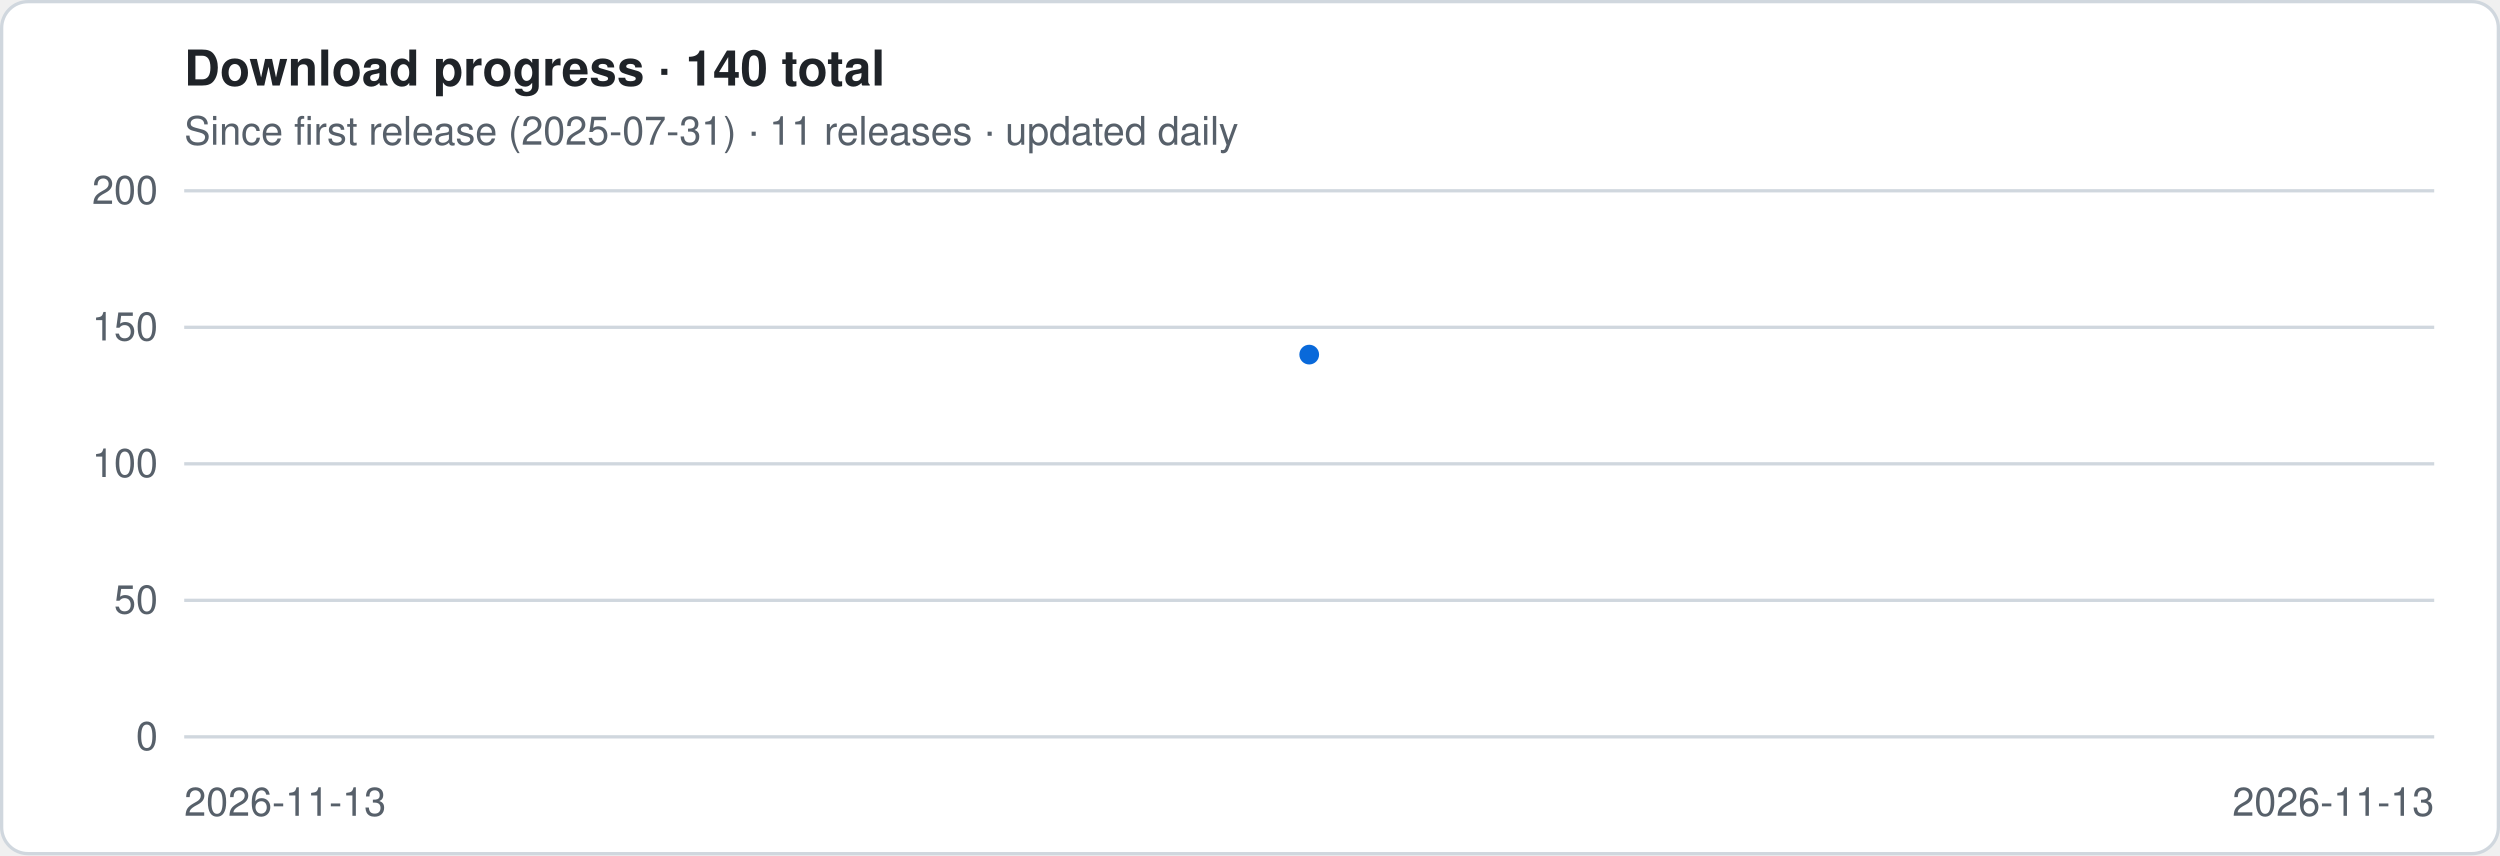
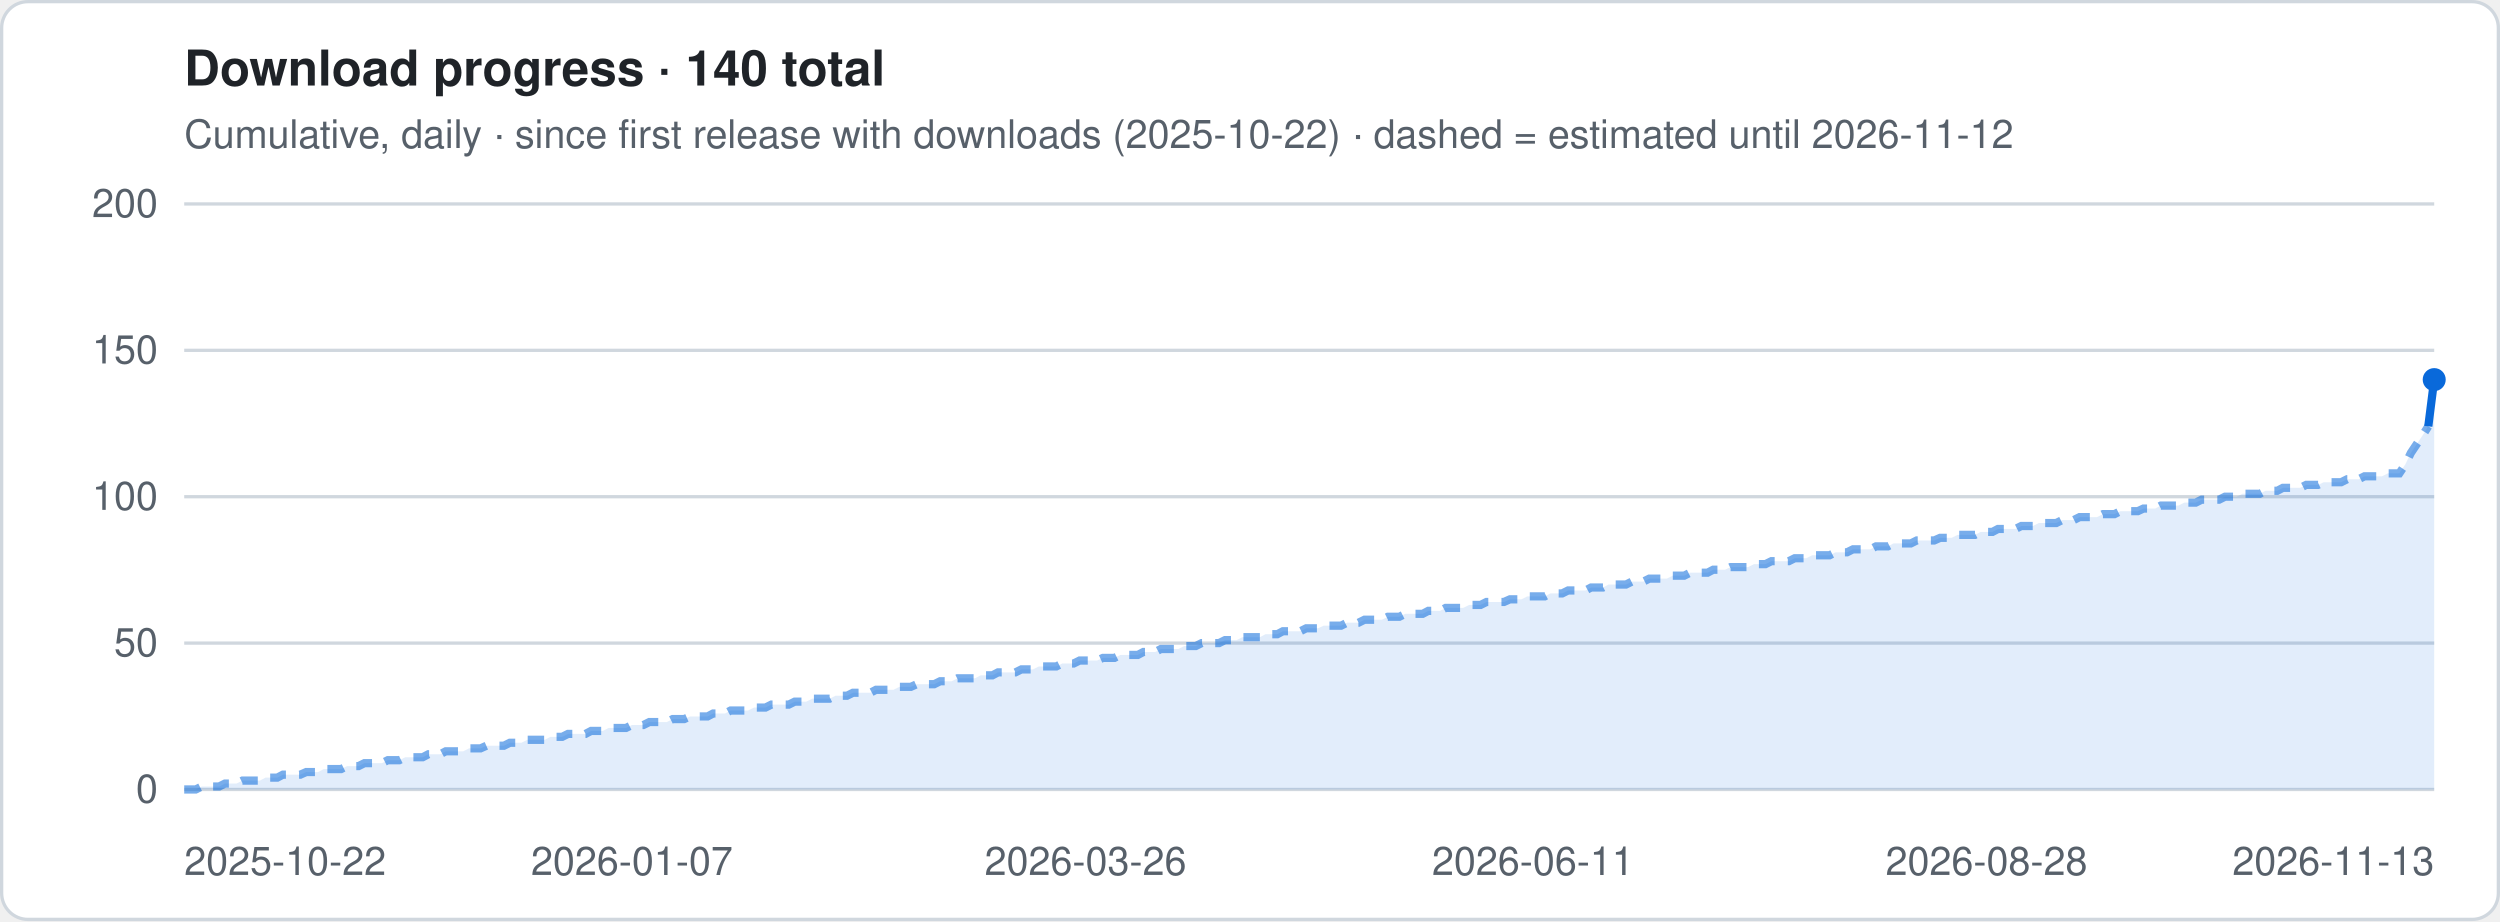
- <svg xmlns="http://www.w3.org/2000/svg" viewBox="0 0 760 260" width="760" height="260" role="img" aria-label="Download progress">
+ <svg xmlns="http://www.w3.org/2000/svg" viewBox="0 0 760 280" width="760" height="280" role="img" aria-label="Download progress · 140 total">
  <style>
- .t{font:12px -apple-system,Segoe UI,Helvetica,Arial,sans-serif;fill:#57606a}
- .h{font:600 15px -apple-system,Segoe UI,Helvetica,Arial,sans-serif;fill:#1f2328}
- .g{stroke:#d0d7de;stroke-width:1} .ln{stroke:#0969da;stroke-width:2.5;stroke-linejoin:round}
- .l{fill:#0969da} .a{fill:#0969da;opacity:.12} .bg{fill:#fff;stroke:#d0d7de}
- @media (prefers-color-scheme:dark){.t{fill:#9198a1}.h{fill:#f0f6fc}.g{stroke:#3d444d}.ln{stroke:#4493f8}.l{fill:#4493f8}.a{fill:#4493f8}.bg{fill:#0d1117;stroke:#3d444d}}
+ .t{font:12px -apple-system,Segoe UI,Helvetica,Arial,sans-serif;fill:#57606a}.h{font:600 15px -apple-system,Segoe UI,Helvetica,Arial,sans-serif;fill:#1f2328}
+ .g{stroke:#d0d7de;stroke-width:1}.ln{stroke:#0969da;stroke-width:2.5;stroke-linejoin:round;fill:none}
+ .es{stroke:#0969da;stroke-width:2.5;stroke-dasharray:5 4;opacity:.55;fill:none}
+ .a{fill:#0969da;opacity:.12}.b{fill:#0969da}.bg{fill:#fff;stroke:#d0d7de}
+ @media (prefers-color-scheme:dark){.t{fill:#9198a1}.h{fill:#f0f6fc}.g{stroke:#3d444d}.ln,.es{stroke:#4493f8}.a,.b{fill:#4493f8}.bg{fill:#0d1117;stroke:#3d444d}}
</style>
-   <rect x=".5" y=".5" width="759" height="259" rx="8" class="bg" />
+   <rect x=".5" y=".5" width="759" height="279" rx="8" class="bg" />
  <text x="56" y="26" class="h">Download progress · 140 total</text>
-   <text x="56" y="44" class="t">Since first release (2025-07-31) · 11 releases · updated daily</text>
-   <line x1="56" x2="740" y1="224.0" y2="224.0" class="g" />
-   <text x="48" y="228.0" class="t" text-anchor="end">0</text>
-   <line x1="56" x2="740" y1="182.5" y2="182.5" class="g" />
-   <text x="48" y="186.5" class="t" text-anchor="end">50</text>
-   <line x1="56" x2="740" y1="141.0" y2="141.0" class="g" />
-   <text x="48" y="145.0" class="t" text-anchor="end">100</text>
-   <line x1="56" x2="740" y1="99.5" y2="99.5" class="g" />
-   <text x="48" y="103.5" class="t" text-anchor="end">150</text>
-   <line x1="56" x2="740" y1="58.0" y2="58.0" class="g" />
-   <text x="48" y="62.0" class="t" text-anchor="end">200</text>
-   <circle cx="398.0" cy="107.8" r="3" class="l" />
-   <text x="56" y="248" class="t">2026-11-13</text>
-   <text x="740" y="248" class="t" text-anchor="end">2026-11-13</text>
+   <text x="56" y="45" class="t">Cumulative, daily · since first release with downloads (2025-10-22) · dashed = estimated until 2026-11-12</text>
+   <line x1="56" x2="740" y1="240.0" y2="240.0" class="g" />
+   <text x="48" y="244.0" class="t" text-anchor="end">0</text>
+   <line x1="56" x2="740" y1="195.5" y2="195.5" class="g" />
+   <text x="48" y="199.5" class="t" text-anchor="end">50</text>
+   <line x1="56" x2="740" y1="151.0" y2="151.0" class="g" />
+   <text x="48" y="155.0" class="t" text-anchor="end">100</text>
+   <line x1="56" x2="740" y1="106.5" y2="106.5" class="g" />
+   <text x="48" y="110.5" class="t" text-anchor="end">150</text>
+   <line x1="56" x2="740" y1="62.0" y2="62.0" class="g" />
+   <text x="48" y="66.0" class="t" text-anchor="end">200</text>
+   <polygon points="56.0,240 56.0,240.0 57.8,240.0 59.5,240.0 61.3,239.1 63.1,239.1 64.8,239.1 66.6,239.1 68.4,238.2 70.1,238.2 71.9,238.2 73.7,237.3 75.4,237.3 77.2,237.3 79.0,237.3 80.7,236.4 82.5,236.4 84.3,236.4 86.0,235.5 87.8,235.5 89.6,235.5 91.3,235.5 93.1,234.7 94.9,234.7 96.7,234.7 98.4,233.8 100.2,233.8 102.0,233.8 103.7,233.8 105.5,232.9 107.3,232.9 109.0,232.9 110.8,232.0 112.6,232.0 114.3,232.0 116.1,232.0 117.9,231.1 119.6,231.1 121.4,231.1 123.2,230.2 124.9,230.2 126.7,230.2 128.5,230.2 130.2,229.3 132.0,229.3 133.8,229.3 135.5,228.4 137.3,228.4 139.1,228.4 140.8,228.4 142.6,227.5 144.4,227.5 146.1,227.5 147.9,226.7 149.7,226.7 151.4,226.7 153.2,226.7 155.0,225.8 156.7,225.8 158.5,225.8 160.3,224.9 162.0,224.9 163.8,224.9 165.6,224.9 167.3,224.0 169.1,224.0 170.9,224.0 172.7,223.1 174.4,223.1 176.2,223.1 178.0,223.1 179.7,222.2 181.5,222.2 183.3,222.2 185.0,221.3 186.8,221.3 188.6,221.3 190.3,221.3 192.1,220.4 193.9,220.4 195.6,220.4 197.4,219.5 199.2,219.5 200.9,219.5 202.7,219.5 204.5,218.6 206.2,218.6 208.0,218.6 209.8,217.8 211.5,217.8 213.3,217.8 215.1,217.8 216.8,216.9 218.6,216.9 220.4,216.9 222.1,216.0 223.9,216.0 225.7,216.0 227.4,216.0 229.2,215.1 231.0,215.1 232.7,215.1 234.5,214.2 236.3,214.2 238.0,214.2 239.8,214.2 241.6,213.3 243.3,213.3 245.1,213.3 246.9,212.4 248.7,212.4 250.4,212.4 252.2,212.4 254.0,211.5 255.7,211.5 257.5,211.5 259.3,210.6 261.0,210.6 262.8,210.6 264.6,210.6 266.3,209.7 268.1,209.7 269.9,209.7 271.6,209.7 273.4,208.8 275.2,208.8 276.9,208.8 278.7,208.0 280.5,208.0 282.2,208.0 284.0,208.0 285.8,207.1 287.5,207.1 289.3,207.1 291.1,206.2 292.8,206.2 294.6,206.2 296.4,206.2 298.1,205.3 299.9,205.3 301.7,205.3 303.4,204.4 305.2,204.4 307.0,204.4 308.7,204.4 310.5,203.5 312.3,203.5 314.0,203.5 315.8,202.6 317.6,202.6 319.3,202.6 321.1,202.6 322.9,201.7 324.7,201.7 326.4,201.7 328.2,200.8 330.0,200.8 331.7,200.8 333.5,200.8 335.3,200.0 337.0,200.0 338.8,200.0 340.6,199.1 342.3,199.1 344.1,199.1 345.9,199.1 347.6,198.2 349.4,198.2 351.2,198.2 352.9,197.3 354.7,197.3 356.5,197.3 358.2,197.3 360.0,196.4 361.8,196.4 363.5,196.4 365.3,195.5 367.1,195.5 368.8,195.5 370.6,195.5 372.4,194.6 374.1,194.6 375.9,194.6 377.7,193.7 379.4,193.7 381.2,193.7 383.0,193.7 384.7,192.8 386.5,192.8 388.3,192.8 390.0,191.9 391.8,191.9 393.6,191.9 395.3,191.9 397.1,191.0 398.9,191.0 400.7,191.0 402.4,190.2 404.2,190.2 406.0,190.2 407.7,190.2 409.5,189.3 411.3,189.3 413.0,189.3 414.8,188.4 416.6,188.4 418.3,188.4 420.1,188.4 421.9,187.5 423.6,187.5 425.4,187.5 427.2,186.6 428.9,186.6 430.7,186.6 432.5,186.6 434.2,185.7 436.0,185.7 437.8,185.7 439.5,184.8 441.3,184.8 443.1,184.8 444.8,184.8 446.6,183.9 448.4,183.9 450.1,183.9 451.9,183.0 453.7,183.0 455.4,183.0 457.2,183.0 459.0,182.2 460.7,182.2 462.5,182.2 464.3,181.3 466.0,181.3 467.8,181.3 469.6,181.3 471.3,180.4 473.1,180.4 474.9,180.4 476.7,179.5 478.4,179.5 480.2,179.5 482.0,179.5 483.7,178.6 485.5,178.6 487.3,178.6 489.0,177.7 490.8,177.7 492.6,177.7 494.3,177.7 496.1,176.8 497.9,176.8 499.6,176.8 501.4,175.9 503.2,175.9 504.9,175.9 506.7,175.9 508.5,175.0 510.2,175.0 512.0,175.0 513.8,174.1 515.5,174.1 517.3,174.1 519.1,174.1 520.8,173.2 522.6,173.2 524.4,173.2 526.1,172.4 527.9,172.4 529.7,172.4 531.4,172.4 533.2,171.5 535.0,171.5 536.7,171.5 538.5,170.6 540.3,170.6 542.0,170.6 543.8,170.6 545.6,169.7 547.3,169.7 549.1,169.7 550.9,168.8 552.7,168.8 554.4,168.8 556.2,168.8 558.0,167.9 559.7,167.9 561.5,167.9 563.3,167.0 565.0,167.0 566.8,167.0 568.6,167.0 570.3,166.1 572.1,166.1 573.9,166.1 575.6,165.2 577.4,165.2 579.2,165.2 580.9,165.2 582.7,164.3 584.5,164.3 586.2,164.3 588.0,164.3 589.8,163.5 591.5,163.5 593.3,163.5 595.1,162.6 596.8,162.6 598.6,162.6 600.4,162.6 602.1,161.7 603.9,161.7 605.7,161.7 607.4,160.8 609.2,160.8 611.0,160.8 612.7,160.8 614.5,159.9 616.3,159.9 618.0,159.9 619.8,159.0 621.6,159.0 623.3,159.0 625.1,159.0 626.9,158.1 628.7,158.1 630.4,158.1 632.2,157.2 634.0,157.2 635.7,157.2 637.5,157.2 639.3,156.3 641.0,156.3 642.8,156.3 644.6,155.4 646.3,155.4 648.1,155.4 649.9,155.4 651.6,154.6 653.4,154.6 655.2,154.6 656.9,153.7 658.7,153.7 660.5,153.7 662.2,153.7 664.0,152.8 665.8,152.8 667.5,152.8 669.3,151.9 671.1,151.9 672.8,151.9 674.6,151.9 676.4,151.0 678.1,151.0 679.9,151.0 681.7,150.1 683.4,150.1 685.2,150.1 687.0,150.1 688.7,149.2 690.5,149.2 692.3,149.2 694.0,148.3 695.8,148.3 697.6,148.3 699.3,148.3 701.1,147.4 702.9,147.4 704.7,147.4 706.4,146.6 708.2,146.6 710.0,146.6 711.7,146.6 713.5,145.7 715.3,145.7 717.0,145.7 718.8,144.8 720.6,144.8 722.3,144.8 724.1,144.8 725.9,143.9 727.6,143.9 729.4,143.9 731.2,141.2 732.9,137.7 734.7,135.0 736.5,132.3 738.2,129.6 740.0,115.4 740.0,240" class="a" />
+   <polyline points="56.0,240.0 57.8,240.0 59.5,240.0 61.3,239.1 63.1,239.1 64.8,239.1 66.6,239.1 68.4,238.2 70.1,238.2 71.9,238.2 73.7,237.3 75.4,237.3 77.2,237.3 79.0,237.3 80.7,236.4 82.5,236.4 84.3,236.4 86.0,235.5 87.8,235.5 89.6,235.5 91.3,235.5 93.1,234.7 94.9,234.7 96.7,234.7 98.4,233.8 100.2,233.8 102.0,233.8 103.7,233.8 105.5,232.9 107.3,232.9 109.0,232.9 110.8,232.0 112.6,232.0 114.3,232.0 116.1,232.0 117.9,231.1 119.6,231.1 121.4,231.1 123.2,230.2 124.9,230.2 126.7,230.2 128.5,230.2 130.2,229.3 132.0,229.3 133.8,229.3 135.5,228.4 137.3,228.4 139.1,228.4 140.8,228.4 142.6,227.5 144.4,227.5 146.1,227.5 147.9,226.7 149.7,226.7 151.4,226.7 153.2,226.7 155.0,225.8 156.7,225.8 158.5,225.8 160.3,224.9 162.0,224.9 163.8,224.9 165.6,224.9 167.3,224.0 169.1,224.0 170.9,224.0 172.7,223.1 174.4,223.1 176.2,223.1 178.0,223.1 179.7,222.2 181.5,222.2 183.3,222.2 185.0,221.3 186.8,221.3 188.6,221.3 190.3,221.3 192.1,220.4 193.9,220.4 195.6,220.4 197.4,219.5 199.2,219.5 200.9,219.5 202.7,219.5 204.5,218.6 206.2,218.6 208.0,218.6 209.8,217.8 211.5,217.8 213.3,217.8 215.1,217.8 216.8,216.9 218.6,216.9 220.4,216.9 222.1,216.0 223.9,216.0 225.7,216.0 227.4,216.0 229.2,215.1 231.0,215.1 232.7,215.1 234.5,214.2 236.3,214.2 238.0,214.2 239.8,214.2 241.6,213.3 243.3,213.3 245.1,213.3 246.9,212.4 248.7,212.4 250.4,212.4 252.2,212.4 254.0,211.5 255.7,211.5 257.5,211.5 259.3,210.6 261.0,210.6 262.8,210.6 264.6,210.6 266.3,209.7 268.1,209.7 269.9,209.7 271.6,209.7 273.4,208.8 275.2,208.8 276.9,208.8 278.7,208.0 280.5,208.0 282.2,208.0 284.0,208.0 285.8,207.1 287.5,207.1 289.3,207.1 291.1,206.2 292.8,206.2 294.6,206.2 296.4,206.2 298.1,205.3 299.9,205.3 301.7,205.3 303.4,204.4 305.2,204.4 307.0,204.4 308.7,204.4 310.5,203.5 312.3,203.5 314.0,203.5 315.8,202.6 317.6,202.6 319.3,202.6 321.1,202.6 322.9,201.7 324.7,201.7 326.4,201.7 328.2,200.8 330.0,200.8 331.7,200.8 333.5,200.8 335.3,200.0 337.0,200.0 338.8,200.0 340.6,199.1 342.3,199.1 344.1,199.1 345.9,199.1 347.6,198.2 349.4,198.2 351.2,198.2 352.9,197.3 354.7,197.3 356.5,197.3 358.2,197.3 360.0,196.4 361.8,196.4 363.5,196.4 365.3,195.5 367.1,195.5 368.8,195.5 370.6,195.5 372.4,194.6 374.1,194.6 375.9,194.6 377.7,193.7 379.4,193.7 381.2,193.7 383.0,193.7 384.7,192.8 386.5,192.8 388.3,192.8 390.0,191.9 391.8,191.9 393.6,191.9 395.3,191.9 397.1,191.0 398.9,191.0 400.7,191.0 402.4,190.2 404.2,190.2 406.0,190.2 407.7,190.2 409.5,189.3 411.3,189.3 413.0,189.3 414.8,188.4 416.6,188.4 418.3,188.4 420.1,188.4 421.9,187.5 423.6,187.5 425.4,187.5 427.2,186.6 428.9,186.6 430.7,186.6 432.5,186.6 434.2,185.7 436.0,185.7 437.8,185.7 439.5,184.8 441.3,184.8 443.1,184.8 444.8,184.8 446.6,183.9 448.4,183.9 450.1,183.9 451.9,183.0 453.7,183.0 455.4,183.0 457.2,183.0 459.0,182.2 460.7,182.2 462.5,182.2 464.3,181.3 466.0,181.3 467.8,181.3 469.6,181.3 471.3,180.4 473.1,180.4 474.9,180.4 476.7,179.5 478.4,179.5 480.2,179.5 482.0,179.5 483.7,178.6 485.5,178.6 487.3,178.6 489.0,177.7 490.8,177.7 492.6,177.7 494.3,177.7 496.1,176.8 497.9,176.8 499.6,176.8 501.4,175.9 503.2,175.9 504.9,175.9 506.7,175.9 508.5,175.0 510.2,175.0 512.0,175.0 513.8,174.1 515.5,174.1 517.3,174.1 519.1,174.1 520.8,173.2 522.6,173.2 524.4,173.2 526.1,172.4 527.9,172.4 529.7,172.4 531.4,172.4 533.2,171.5 535.0,171.5 536.7,171.5 538.5,170.6 540.3,170.6 542.0,170.6 543.8,170.6 545.6,169.7 547.3,169.7 549.1,169.7 550.9,168.8 552.7,168.8 554.4,168.8 556.2,168.8 558.0,167.9 559.7,167.9 561.5,167.9 563.3,167.0 565.0,167.0 566.8,167.0 568.6,167.0 570.3,166.1 572.1,166.1 573.9,166.1 575.6,165.2 577.4,165.2 579.2,165.2 580.9,165.2 582.7,164.3 584.5,164.3 586.2,164.3 588.0,164.3 589.8,163.5 591.5,163.5 593.3,163.5 595.1,162.6 596.8,162.6 598.6,162.6 600.4,162.6 602.1,161.7 603.9,161.7 605.7,161.7 607.4,160.8 609.2,160.8 611.0,160.8 612.7,160.8 614.5,159.9 616.3,159.9 618.0,159.9 619.8,159.0 621.6,159.0 623.3,159.0 625.1,159.0 626.9,158.1 628.7,158.1 630.4,158.1 632.2,157.2 634.0,157.2 635.7,157.2 637.5,157.2 639.3,156.3 641.0,156.3 642.8,156.3 644.6,155.4 646.3,155.4 648.1,155.4 649.9,155.4 651.6,154.6 653.4,154.6 655.2,154.6 656.9,153.7 658.7,153.7 660.5,153.7 662.2,153.7 664.0,152.8 665.8,152.8 667.5,152.8 669.3,151.9 671.1,151.9 672.8,151.9 674.6,151.9 676.4,151.0 678.1,151.0 679.9,151.0 681.7,150.1 683.4,150.1 685.2,150.1 687.0,150.1 688.7,149.2 690.5,149.2 692.3,149.2 694.0,148.3 695.8,148.3 697.6,148.3 699.3,148.3 701.1,147.4 702.9,147.4 704.7,147.4 706.4,146.6 708.2,146.6 710.0,146.6 711.7,146.6 713.5,145.7 715.3,145.7 717.0,145.7 718.8,144.8 720.6,144.8 722.3,144.8 724.1,144.8 725.9,143.9 727.6,143.9 729.4,143.9 731.2,141.2 732.9,137.7 734.7,135.0 736.5,132.3 738.2,129.6" class="es" />
+   <polyline points="738.2,129.6 740.0,115.4" class="ln" />
+   <circle cx="740.0" cy="115.4" r="3.5" class="b" />
+   <text x="56.0" y="266" class="t" text-anchor="start">2025-10-22</text>
+   <text x="192.1" y="266" class="t" text-anchor="middle">2026-01-07</text>
+   <text x="330.0" y="266" class="t" text-anchor="middle">2026-03-26</text>
+   <text x="466.0" y="266" class="t" text-anchor="middle">2026-06-11</text>
+   <text x="603.9" y="266" class="t" text-anchor="middle">2026-08-28</text>
+   <text x="740.0" y="266" class="t" text-anchor="end">2026-11-13</text>
</svg>
